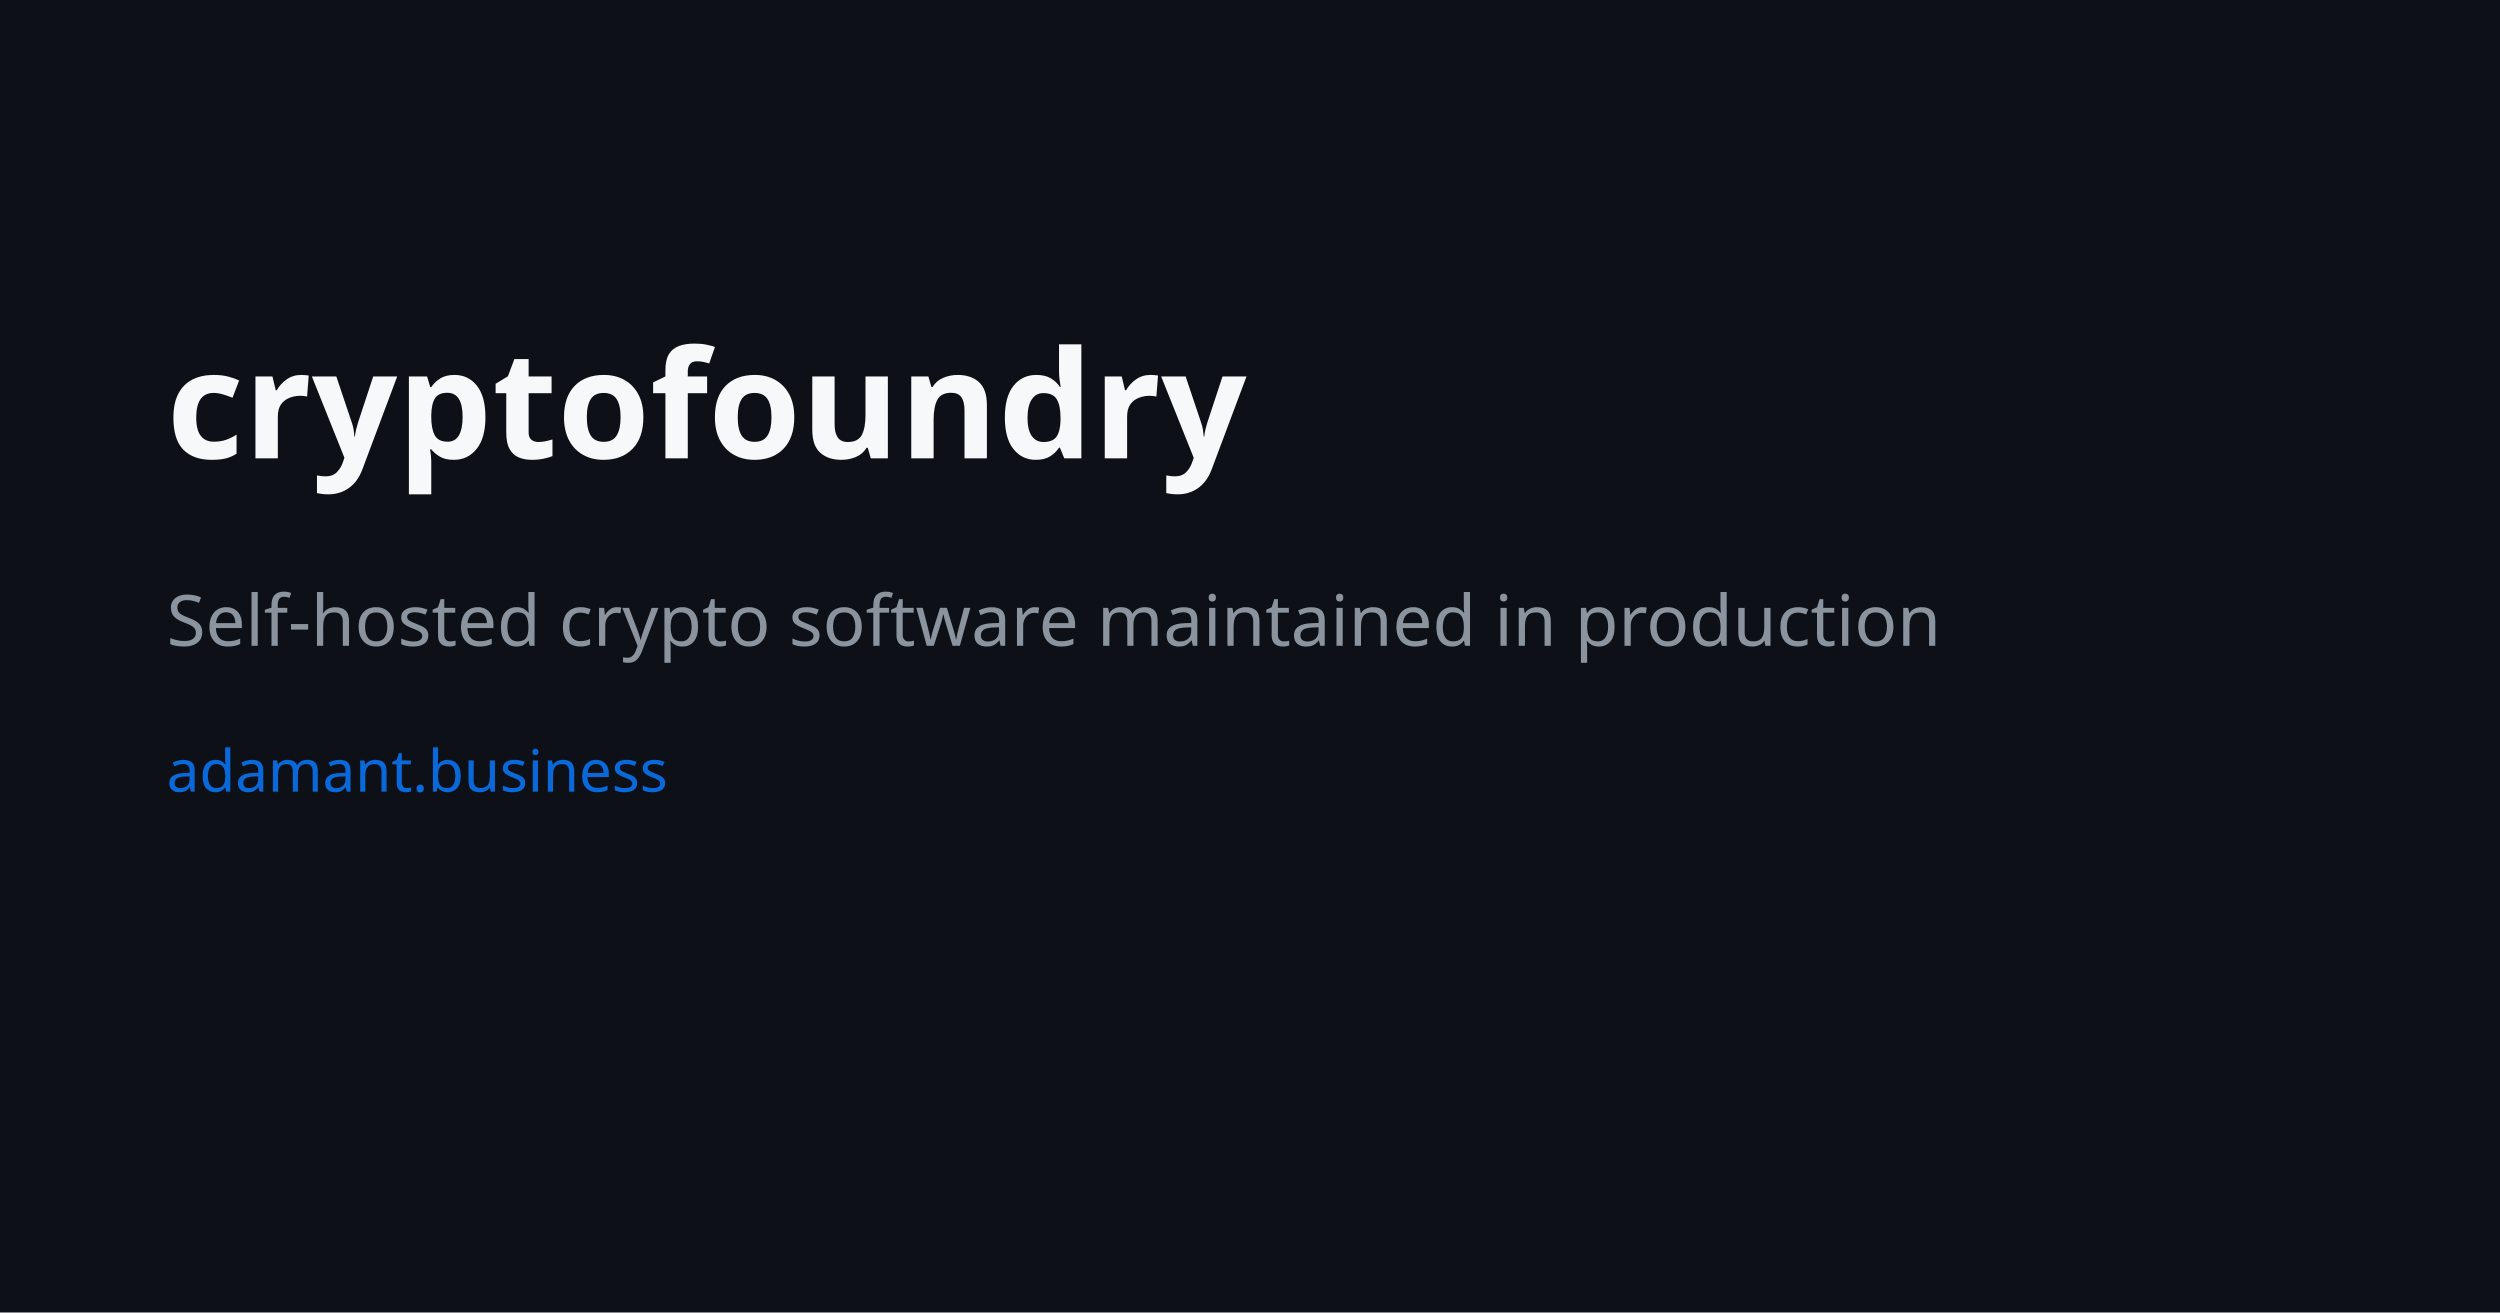
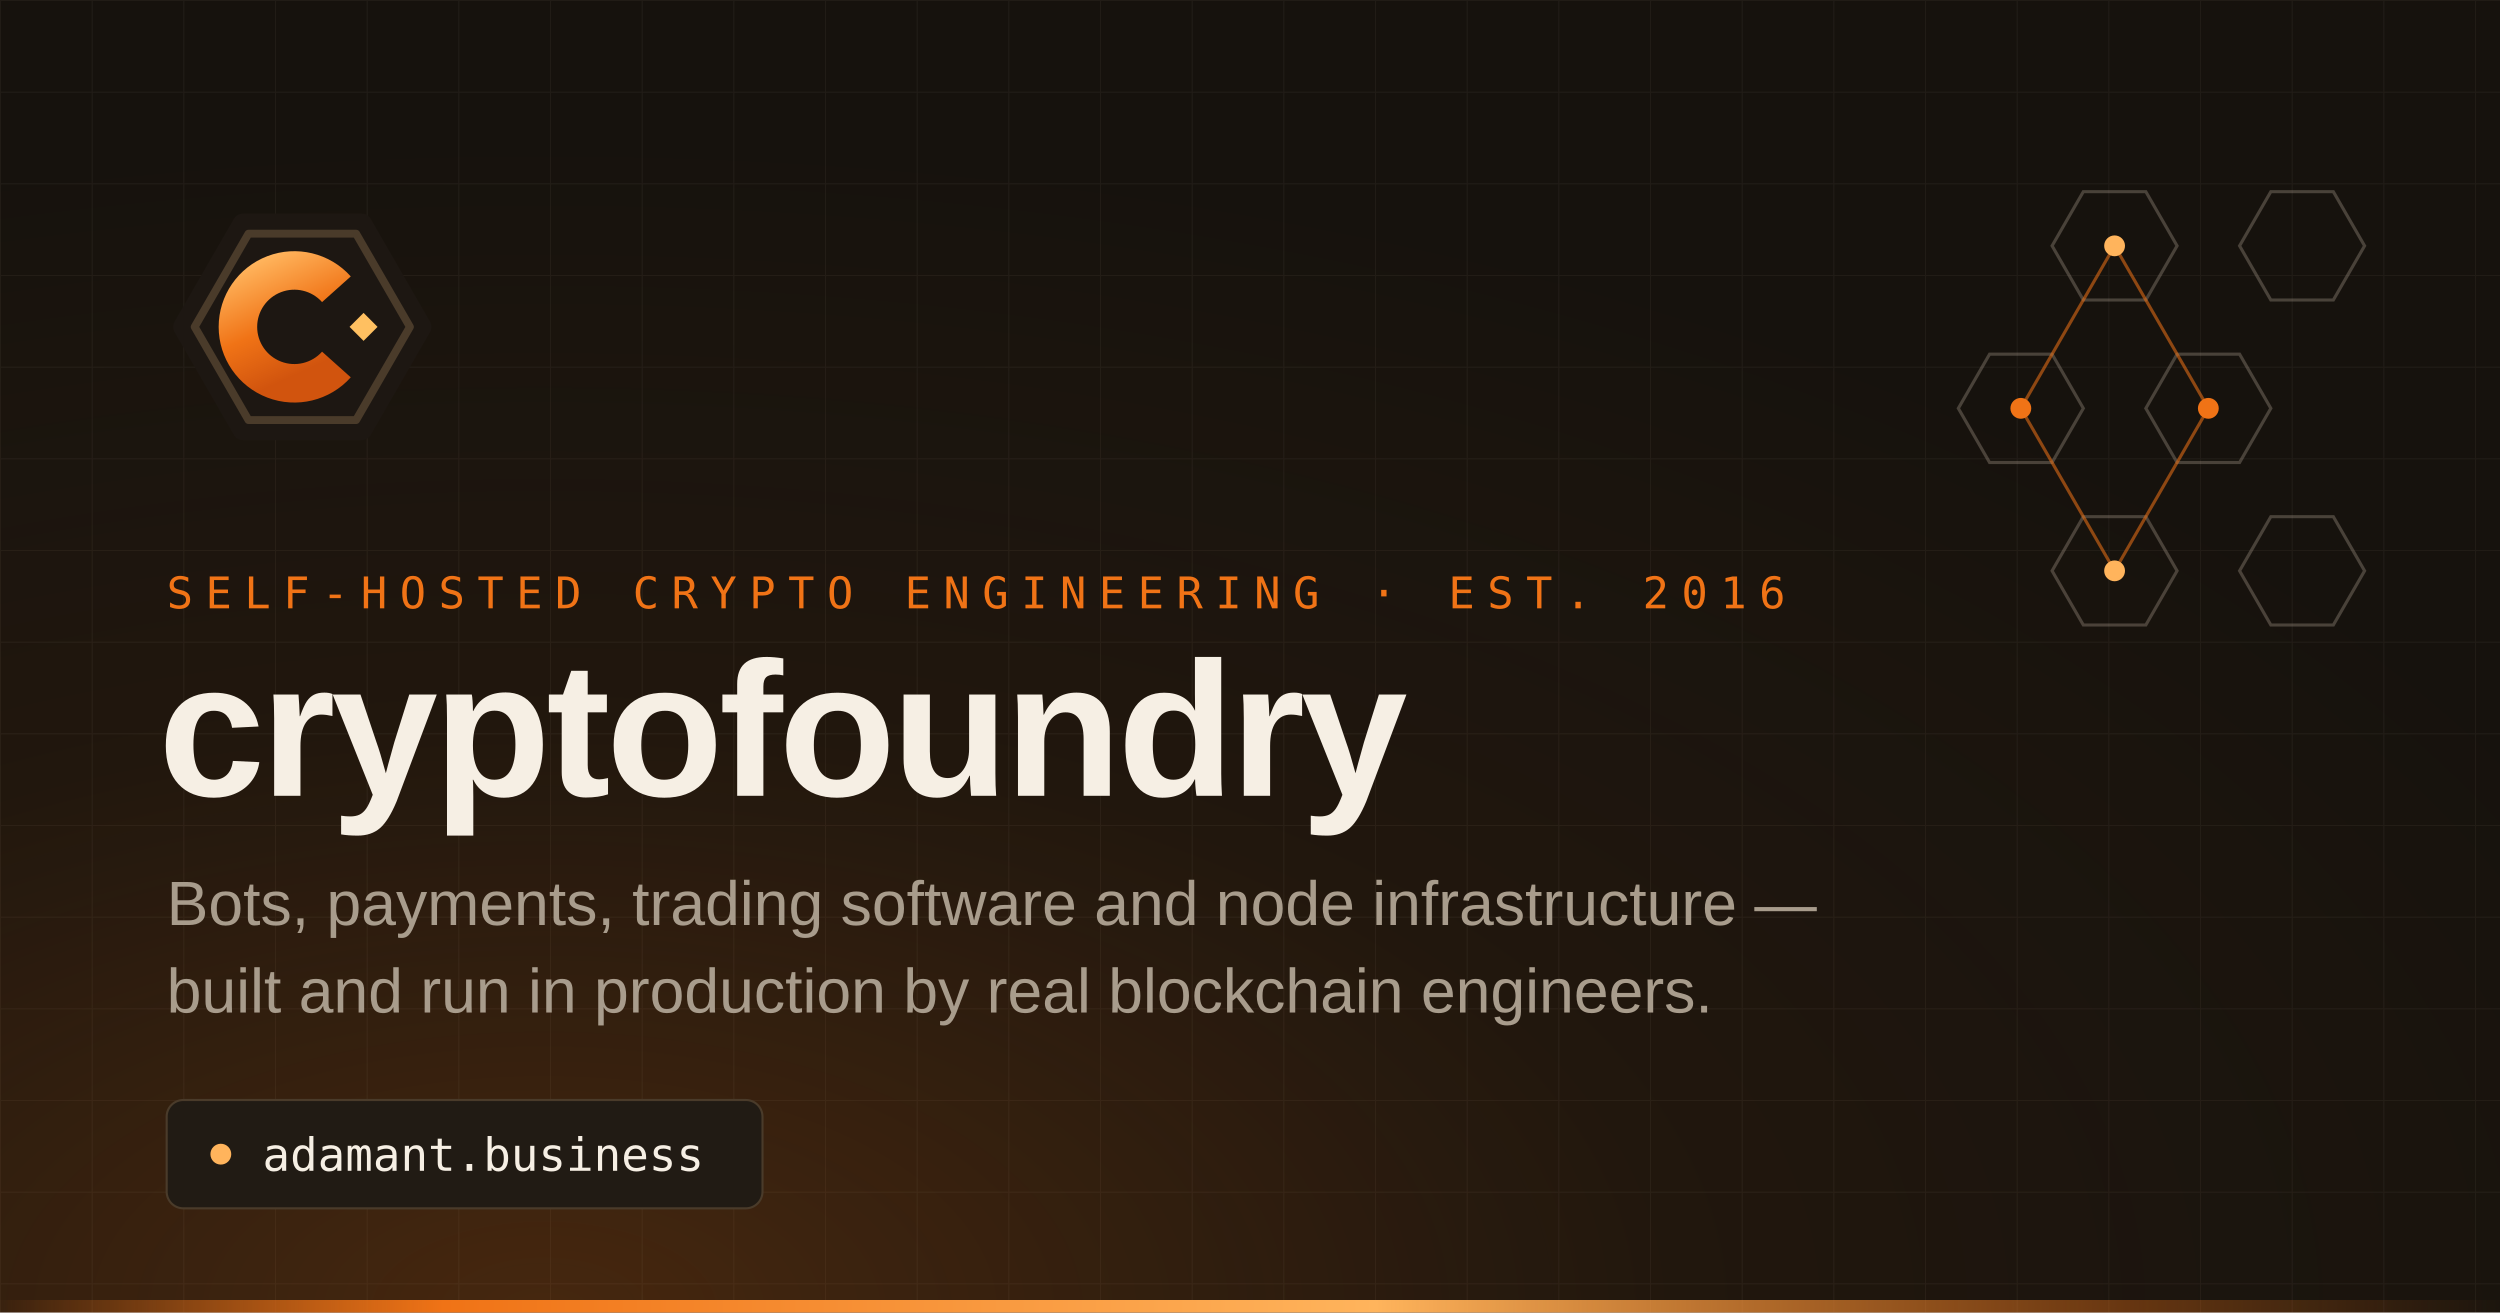
- <svg xmlns="http://www.w3.org/2000/svg" viewBox="0 0 1200 630" role="img" aria-label="cryptofoundry">
-   <rect width="1200" height="630" fill="#0D1117" />
-   <text x="80" y="220" fill="#F6F8FA" font-family="system-ui,sans-serif" font-size="72" font-weight="700">cryptofoundry</text>
-   <text x="80" y="310" fill="#8B949E" font-family="system-ui,sans-serif" font-size="34">Self-hosted crypto software maintained in production</text>
-   <text x="80" y="380" fill="#0969DA" font-family="system-ui,sans-serif" font-size="28">adamant.business</text>
+ <svg xmlns="http://www.w3.org/2000/svg" viewBox="0 0 1200 630" role="img" aria-label="cryptofoundry — self-hosted crypto software, built and run in production">
+   <defs>
+     <linearGradient id="ember" x1="0" y1="0" x2="0.4" y2="1">
+       <stop offset="0" stop-color="#ffb45c" />
+       <stop offset="0.55" stop-color="#f07316" />
+       <stop offset="1" stop-color="#d1540e" />
+     </linearGradient>
+     <linearGradient id="seam" x1="0" y1="0" x2="1" y2="0">
+       <stop offset="0" stop-color="#f07316" stop-opacity="0" />
+       <stop offset="0.18" stop-color="#f07316" />
+       <stop offset="0.55" stop-color="#ffb45c" />
+       <stop offset="0.85" stop-color="#f07316" stop-opacity="0.35" />
+       <stop offset="1" stop-color="#f07316" stop-opacity="0" />
+     </linearGradient>
+     <radialGradient id="glow" cx="0.22" cy="1" r="0.9">
+       <stop offset="0" stop-color="#f07316" stop-opacity="0.22" />
+       <stop offset="0.5" stop-color="#f07316" stop-opacity="0.05" />
+       <stop offset="1" stop-color="#f07316" stop-opacity="0" />
+     </radialGradient>
+     <pattern id="grid" width="44" height="44" patternUnits="userSpaceOnUse">
+       <path d="M44 0H0V44" fill="none" stroke="#f2e8d8" stroke-opacity="0.05" stroke-width="1" />
+     </pattern>
+     <g id="hexcell">
+       <path d="M30 0 15 26 -15 26 -30 0 -15 -26 15 -26Z" fill="none" stroke="#a89c8c" stroke-opacity="0.35" stroke-width="1.5" />
+     </g>
+   </defs>
+   <rect width="1200" height="630" fill="#16120d" />
+   <rect width="1200" height="630" fill="url(#grid)" />
+   <rect width="1200" height="630" fill="url(#glow)" />
+   <g>
+     <use href="#hexcell" x="1015" y="118" />
+     <use href="#hexcell" x="1060" y="196" />
+     <use href="#hexcell" x="970" y="196" />
+     <use href="#hexcell" x="1015" y="274" />
+     <use href="#hexcell" x="1105" y="118" />
+     <use href="#hexcell" x="1105" y="274" />
+     <path d="M1015 118 1060 196 1015 274M1015 118 970 196 1015 274" fill="none" stroke="#f07316" stroke-opacity="0.55" stroke-width="1.5" />
+     <circle cx="1015" cy="118" r="5" fill="#ffb45c" />
+     <circle cx="1060" cy="196" r="5" fill="#f07316" />
+     <circle cx="970" cy="196" r="5" fill="#f07316" />
+     <circle cx="1015" cy="274" r="5" fill="#ffb45c" />
+   </g>
+   <g transform="translate(80 96) scale(2.1)">
+     <path d="M58 29 44.5 52.4 17.5 52.4 4 29 17.5 5.6 44.5 5.6Z" fill="#1d1712" stroke="#1d1712" stroke-width="5" stroke-linejoin="round" />
+     <path d="M55.6 29 43.3 50.3 18.7 50.3 6.4 29 18.7 7.7 43.3 7.7Z" fill="none" stroke="#4a3b2a" stroke-width="1.8" stroke-linejoin="round" />
+     <path d="M38.8 37.6 A12.9 12.9 0 1 1 38.8 20.4" fill="none" stroke="url(#ember)" stroke-width="8.8" stroke-linecap="butt" />
+     <path d="M45 25.8 48.2 29 45 32.2 41.8 29Z" fill="#ffc061" />
+   </g>
+   <text x="80" y="292" font-family="Menlo,Consolas,monospace" font-size="21" letter-spacing="6" fill="#f07316">SELF-HOSTED CRYPTO ENGINEERING · EST. 2016</text>
+   <text x="76" y="382" font-family="'Helvetica Neue',Arial,sans-serif" font-size="92" font-weight="700" letter-spacing="-2" fill="#f6efe4">cryptofoundry</text>
+   <text x="80" y="444" font-family="'Helvetica Neue',Arial,sans-serif" font-size="30" fill="#a89c8c">Bots, payments, trading software and node infrastructure —</text>
+   <text x="80" y="486" font-family="'Helvetica Neue',Arial,sans-serif" font-size="30" fill="#a89c8c">built and run in production by real blockchain engineers.</text>
+   <g transform="translate(80 528)">
+     <rect width="286" height="52" rx="8" fill="#211b14" stroke="#4a3b2a" />
+     <circle cx="26" cy="26" r="5" fill="#ffb45c" />
+     <text x="46" y="34" font-family="Menlo,Consolas,monospace" font-size="22" fill="#f6efe4">adamant.business</text>
+   </g>
+   <rect x="0" y="624" width="1200" height="6" fill="url(#seam)" />
</svg>
